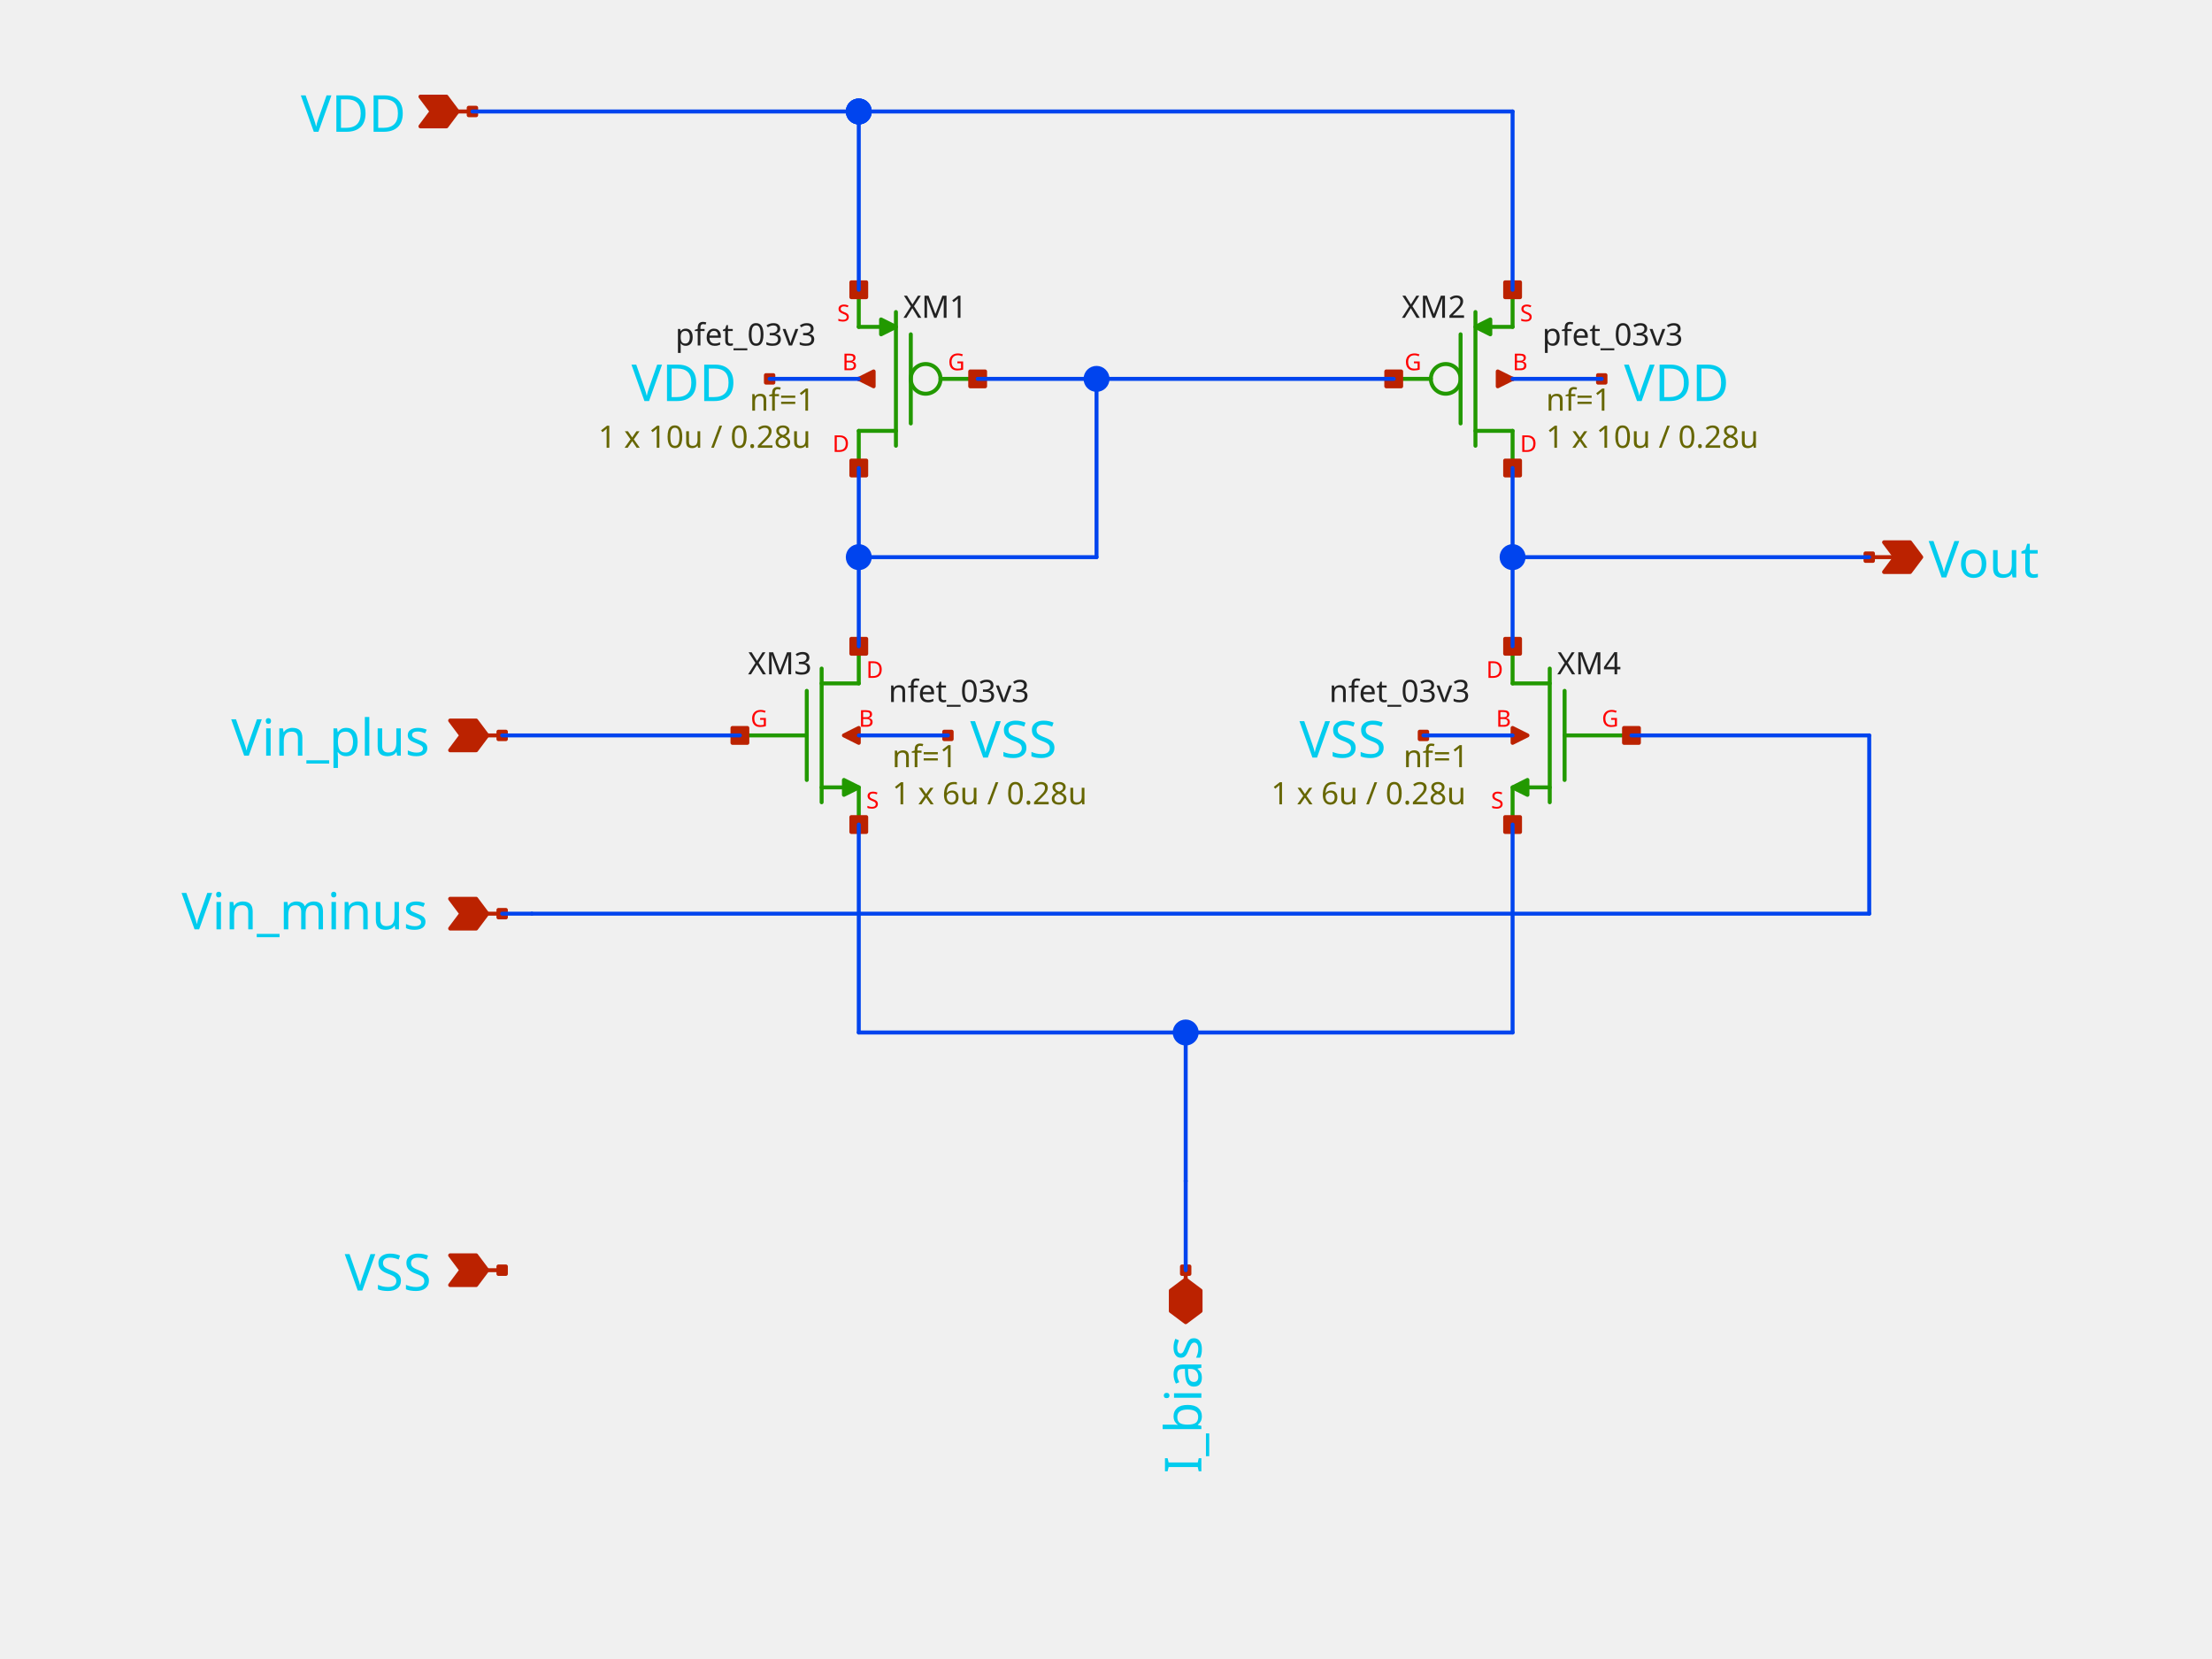
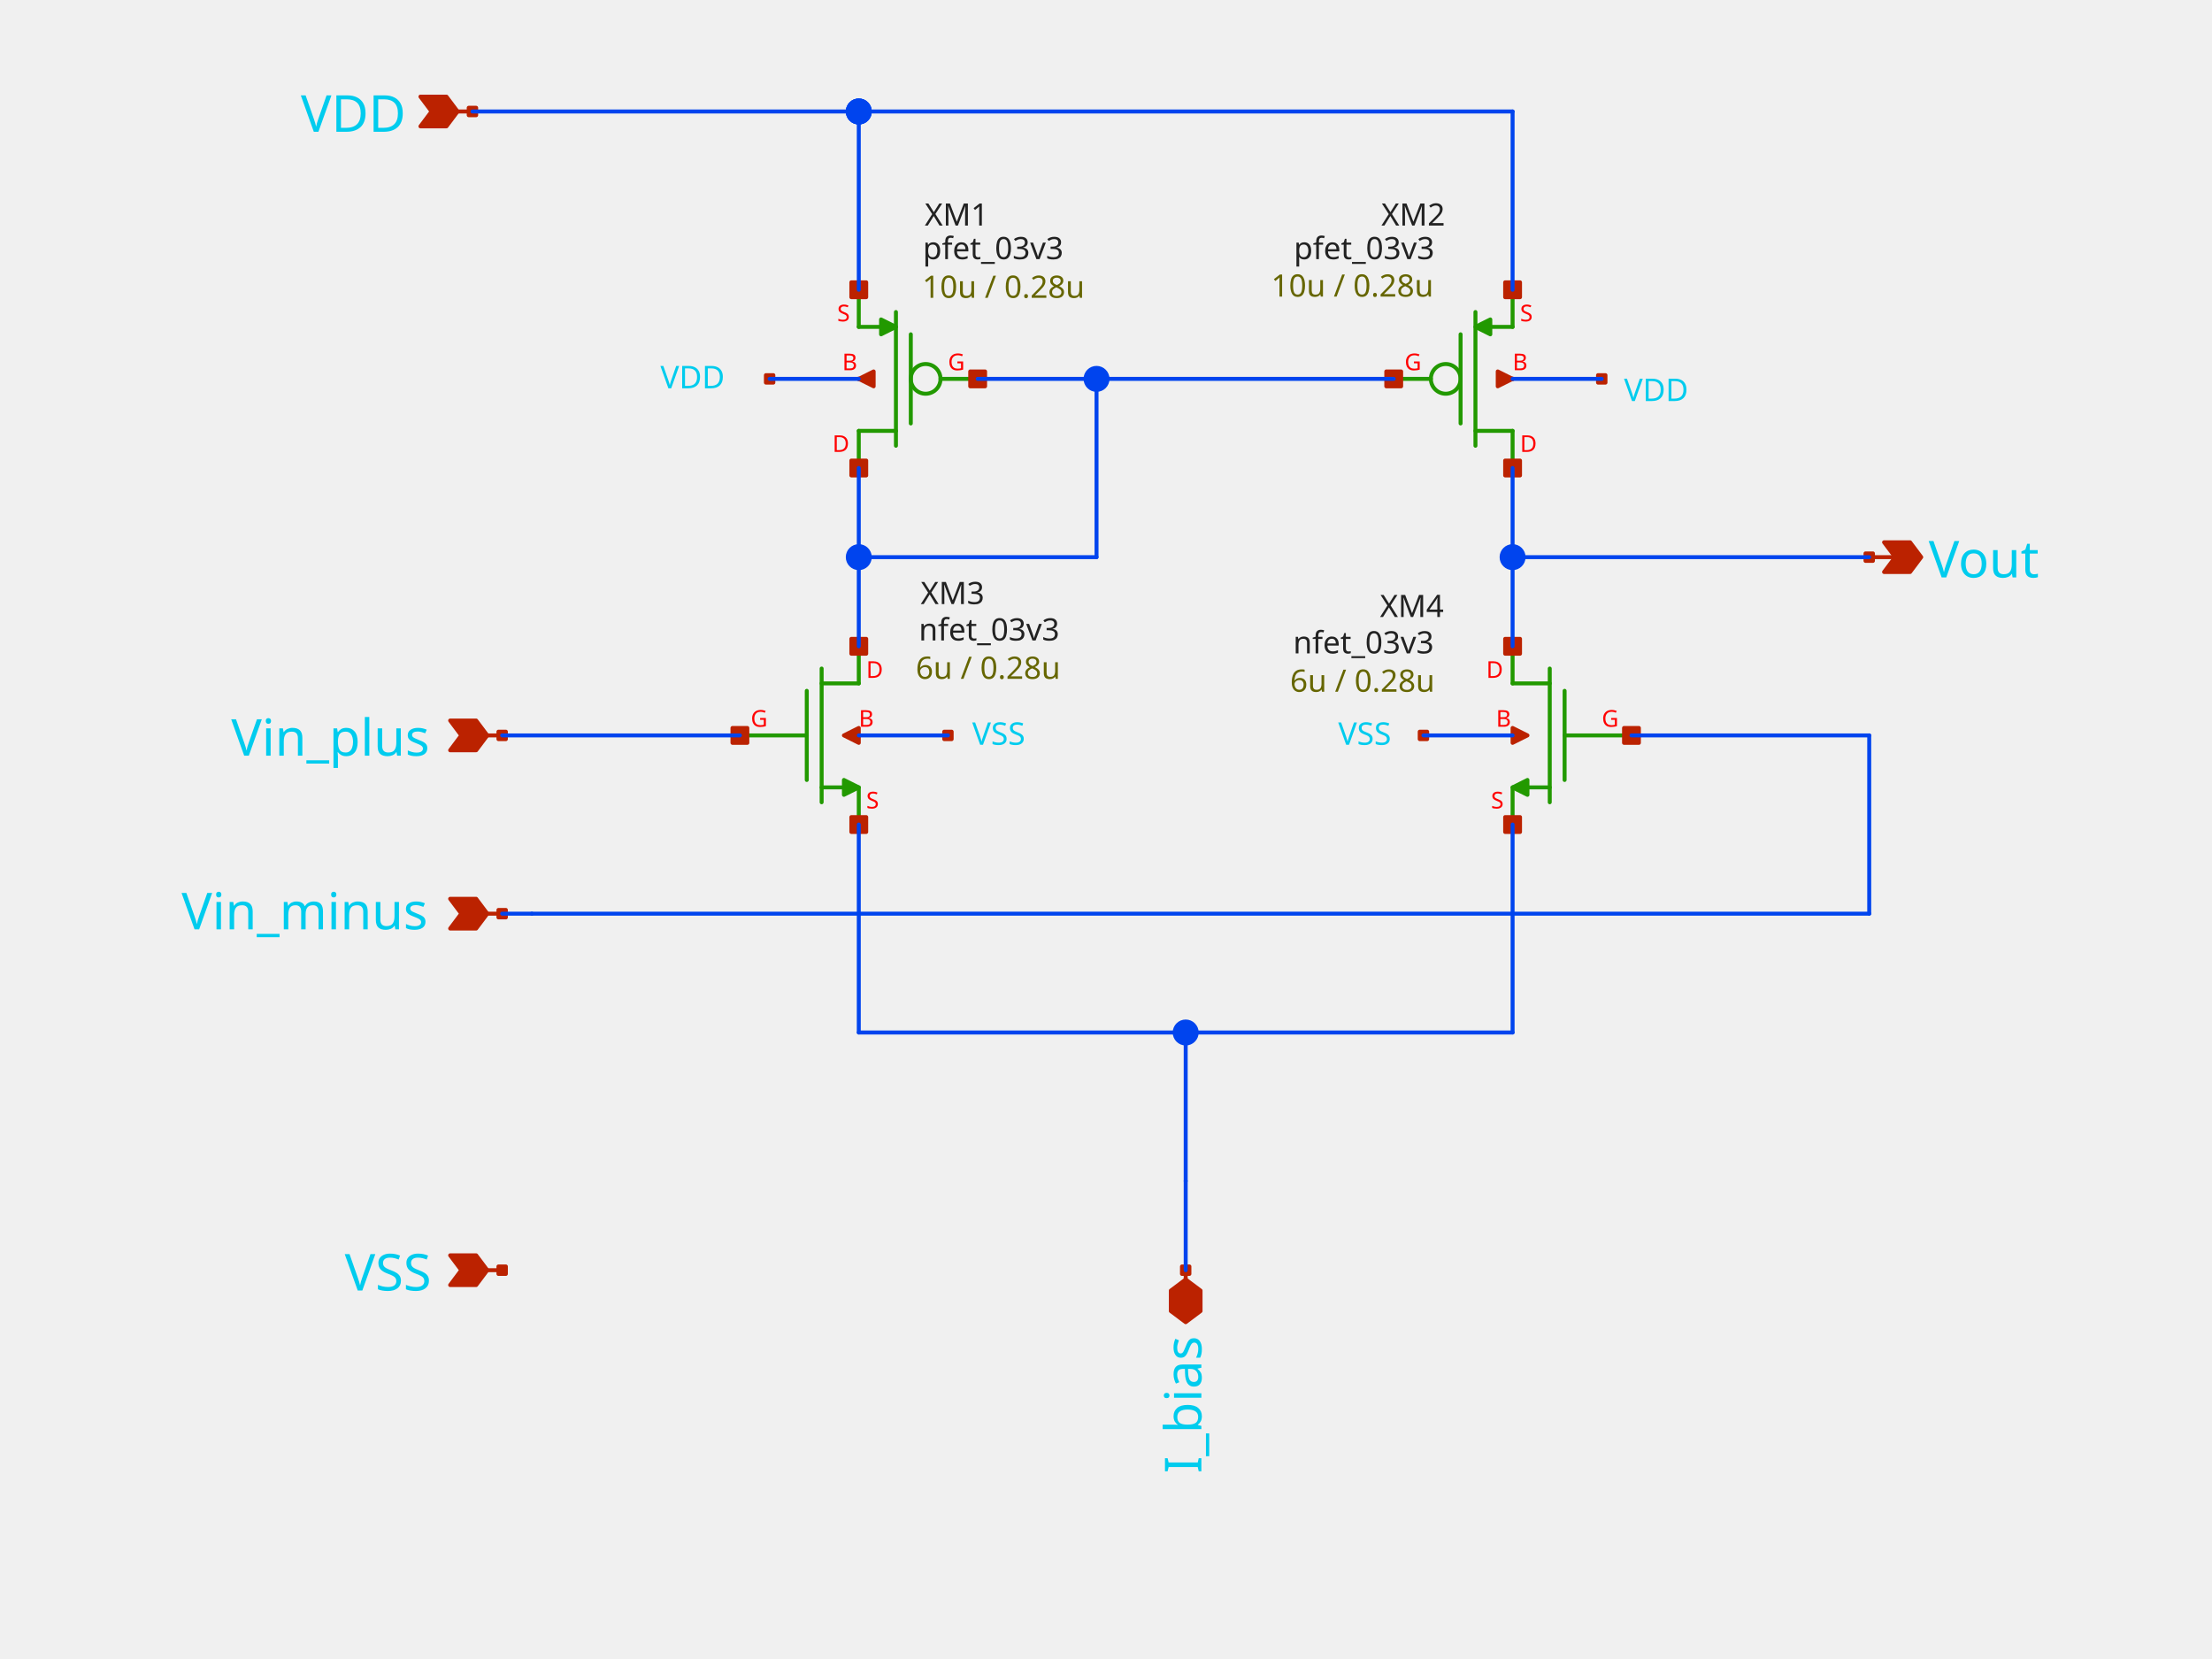
<svg xmlns="http://www.w3.org/2000/svg" width="200mm" height="150mm" version="1.1" id="svg1317" xml:space="preserve">
  <defs id="defs1321" />
  <style type="text/css" id="style681">
.l0{
  fill: #000000;
  stroke: #000000;
  stroke-linecap:round;
  stroke-linejoin:round;
  stroke-width: 1.114;
  fill-opacity: 0;
  stroke-opacity: 0;
}
.l1{
  fill: #00ccee;
  stroke: #00ccee;
  stroke-linecap:round;
  stroke-linejoin:round;
  stroke-width: 1.114;
}
.l2{
  fill: #4f4f4f; fill-opacity: 0.2;
  stroke: #4f4f4f;
  stroke-linecap:round;
  stroke-linejoin:round;
  stroke-width: 1.114;
}
.l3{
  fill: #cccccc; fill-opacity: 0.5;
  stroke: #cccccc;
  stroke-linecap:round;
  stroke-linejoin:round;
  stroke-width: 1.114;
}
.l4{
  fill: #88dd00;
  stroke: #88dd00;
  stroke-linecap:round;
  stroke-linejoin:round;
  stroke-width: 1.114;
}
.l5{
  fill: #bb2200;
  stroke: #bb2200;
  stroke-linecap:round;
  stroke-linejoin:round;
  stroke-width: 1.114;
}
.l6{
  fill: #00ccee; fill-opacity: 0.5;
  stroke: #00ccee;
  stroke-linecap:round;
  stroke-linejoin:round;
  stroke-width: 1.114;
}
.l7{
  fill: #ff0000; fill-opacity: 0.5;
  stroke: #ff0000;
  stroke-linecap:round;
  stroke-linejoin:round;
  stroke-width: 1.114;
}
.l8{
  fill: #ffff00; fill-opacity: 0.5;
  stroke: #ffff00;
  stroke-linecap:round;
  stroke-linejoin:round;
  stroke-width: 1.114;
}
.l9{
  fill: #ffffff; fill-opacity: 0.5;
  stroke: #ffffff;
  stroke-linecap:round;
  stroke-linejoin:round;
  stroke-width: 1.114;
}
.l10{
  fill: #ff00ff;
  stroke: #ff00ff;
  stroke-linecap:round;
  stroke-linejoin:round;
  stroke-width: 1.114;
}
.l11{
  fill: #00ff00; fill-opacity: 0.5;
  stroke: #00ff00;
  stroke-linecap:round;
  stroke-linejoin:round;
  stroke-width: 1.114;
}
.l12{
  fill: #0000ff; fill-opacity: 0.5;
  stroke: #0000ff;
  stroke-linecap:round;
  stroke-linejoin:round;
  stroke-width: 1.114;
}
.l13{
  fill: #aaaa00; fill-opacity: 0.5;
  stroke: #aaaa00;
  stroke-linecap:round;
  stroke-linejoin:round;
  stroke-width: 1.114;
}
.l14{
  fill: #aaccaa; fill-opacity: 0.2;
  stroke: #aaccaa;
  stroke-linecap:round;
  stroke-linejoin:round;
  stroke-width: 1.114;
}
.l15{
  fill: #ff7777; fill-opacity: 0.5;
  stroke: #ff7777;
  stroke-linecap:round;
  stroke-linejoin:round;
  stroke-width: 1.114;
}
.l16{
  fill: #bfff81; fill-opacity: 0.5;
  stroke: #bfff81;
  stroke-linecap:round;
  stroke-linejoin:round;
  stroke-width: 1.114;
}
.l17{
  fill: #00ffcc; fill-opacity: 0.2;
  stroke: #00ffcc;
  stroke-linecap:round;
  stroke-linejoin:round;
  stroke-width: 1.114;
}
.l18{
  fill: #ce0097; fill-opacity: 0.5;
  stroke: #ce0097;
  stroke-linecap:round;
  stroke-linejoin:round;
  stroke-width: 1.114;
}
.l19{
  fill: #d2d46b; fill-opacity: 0.2;
  stroke: #d2d46b;
  stroke-linecap:round;
  stroke-linejoin:round;
  stroke-width: 1.114;
}
.l20{
  fill: #ef6158; fill-opacity: 0.2;
  stroke: #ef6158;
  stroke-linecap:round;
  stroke-linejoin:round;
  stroke-width: 1.114;
}
.l21{
  fill: #fdb200; fill-opacity: 0.2;
  stroke: #fdb200;
  stroke-linecap:round;
  stroke-linejoin:round;
  stroke-width: 1.114;
}
text {font-family: Sans-Serif;}
</style>
  <rect class="l0" x="-466.13" y="28.955" width="1920" height="946" id="rect683" />
  <style type="text/css" id="style1">
.l0{
  fill: #ffffff;
  stroke: #ffffff;
  stroke-linecap:round;
  stroke-linejoin:round;
  stroke-width: 1.357;
}
.l1{
  fill: #0044ee;
  stroke: #0044ee;
  stroke-linecap:round;
  stroke-linejoin:round;
  stroke-width: 1.357;
}
.l2{
  fill: #aaaaaa; fill-opacity: 0.2;
  stroke: #aaaaaa;
  stroke-linecap:round;
  stroke-linejoin:round;
  stroke-width: 1.357;
}
.l3{
  fill: #222222; fill-opacity: 0.5;
  stroke: #222222;
  stroke-linecap:round;
  stroke-linejoin:round;
  stroke-width: 1.357;
}
.l4{
  fill: #229900;
  stroke: #229900;
  stroke-linecap:round;
  stroke-linejoin:round;
  stroke-width: 1.357;
}
.l5{
  fill: #bb2200;
  stroke: #bb2200;
  stroke-linecap:round;
  stroke-linejoin:round;
  stroke-width: 1.357;
}
.l6{
  fill: #00ccee; fill-opacity: 0.5;
  stroke: #00ccee;
  stroke-linecap:round;
  stroke-linejoin:round;
  stroke-width: 1.357;
}
.l7{
  fill: #ff0000; fill-opacity: 0.5;
  stroke: #ff0000;
  stroke-linecap:round;
  stroke-linejoin:round;
  stroke-width: 1.357;
}
.l8{
  fill: #888800; fill-opacity: 0.5;
  stroke: #888800;
  stroke-linecap:round;
  stroke-linejoin:round;
  stroke-width: 1.357;
}
.l9{
  fill: #00aaaa; fill-opacity: 0.5;
  stroke: #00aaaa;
  stroke-linecap:round;
  stroke-linejoin:round;
  stroke-width: 1.357;
}
.l10{
  fill: #880088;
  stroke: #880088;
  stroke-linecap:round;
  stroke-linejoin:round;
  stroke-width: 1.357;
}
.l11{
  fill: #00ff00; fill-opacity: 0.5;
  stroke: #00ff00;
  stroke-linecap:round;
  stroke-linejoin:round;
  stroke-width: 1.357;
}
.l12{
  fill: #0000cc; fill-opacity: 0.5;
  stroke: #0000cc;
  stroke-linecap:round;
  stroke-linejoin:round;
  stroke-width: 1.357;
}
.l13{
  fill: #666600; fill-opacity: 0.5;
  stroke: #666600;
  stroke-linecap:round;
  stroke-linejoin:round;
  stroke-width: 1.357;
}
.l14{
  fill: #557755; fill-opacity: 0.2;
  stroke: #557755;
  stroke-linecap:round;
  stroke-linejoin:round;
  stroke-width: 1.357;
}
.l15{
  fill: #aa2222; fill-opacity: 0.5;
  stroke: #aa2222;
  stroke-linecap:round;
  stroke-linejoin:round;
  stroke-width: 1.357;
}
.l16{
  fill: #7ccc40; fill-opacity: 0.5;
  stroke: #7ccc40;
  stroke-linecap:round;
  stroke-linejoin:round;
  stroke-width: 1.357;
}
.l17{
  fill: #00ffcc; fill-opacity: 0.2;
  stroke: #00ffcc;
  stroke-linecap:round;
  stroke-linejoin:round;
  stroke-width: 1.357;
}
.l18{
  fill: #ce0097; fill-opacity: 0.5;
  stroke: #ce0097;
  stroke-linecap:round;
  stroke-linejoin:round;
  stroke-width: 1.357;
}
.l19{
  fill: #d2d46b; fill-opacity: 0.2;
  stroke: #d2d46b;
  stroke-linecap:round;
  stroke-linejoin:round;
  stroke-width: 1.357;
}
.l20{
  fill: #ef6158; fill-opacity: 0.2;
  stroke: #ef6158;
  stroke-linecap:round;
  stroke-linejoin:round;
  stroke-width: 1.357;
}
.l21{
  fill: #fdb200; fill-opacity: 0.2;
  stroke: #fdb200;
  stroke-linecap:round;
  stroke-linejoin:round;
  stroke-width: 1.357;
}
text {font-family: Sans-Serif;}
</style>
  <rect class="l0" x="-1038.045" y="1075.872" width="1104.025" height="500.146" id="rect1" />
  <text fill="#0044ee" xml:space="preserve" font-size="17.425px" transform="scale(1.000141,0.9998592)" id="text1" style="fill:#00ccee;fill-opacity:1;stroke-width:1" x="102.787" y="45.04">VDD</text>
  <text fill="#0044ee" xml:space="preserve" font-size="17.425px" transform="scale(1.000141,0.9998592)" id="text2" style="fill:#00ccee;fill-opacity:1;stroke-width:1" x="79.001" y="258.281">Vin_plus</text>
  <text fill="#0044ee" xml:space="preserve" font-size="17.425px" transform="scale(1.000141,0.9998592)" id="text3" style="fill:#00ccee;fill-opacity:1;stroke-width:1" x="62.03" y="317.619">Vin_minus</text>
  <text fill="#0044ee" xml:space="preserve" font-size="17.425px" transform="scale(1.000141,0.9998592)" id="text4" style="fill:#00ccee;fill-opacity:1;stroke-width:1" x="658.986" y="197.355">Vout</text>
  <text fill="#0044ee" xml:space="preserve" font-size="17.425px" transform="matrix(0,-0.9998592,1.000141,0,0,0)" id="text5" style="fill:#00ccee;fill-opacity:1;stroke-width:1" x="-503.567" y="410.483">I_bias</text>
-   <text fill="#0044ee" xml:space="preserve" font-size="17.425px" transform="scale(1.000141,0.9998592)" id="text6" style="fill:#00ccee;fill-opacity:1;stroke-width:1" x="215.753" y="137.064">VDD</text>
+   <text fill="#0044ee" xml:space="preserve" font-size="17.425px" transform="scale(1.000141,0.9998592)" id="text6" style="font-size:10.667px;fill:#00ccee;fill-opacity:1;stroke-width:1" x="225.651" y="132.709">VDD</text>
  <text fill="#0044ee" xml:space="preserve" font-size="17.425px" transform="scale(1.000141,0.9998592)" id="text7" style="fill:#00ccee;fill-opacity:1;stroke-width:1" x="117.79" y="441.06">VSS</text>
-   <text fill="#0044ee" xml:space="preserve" font-size="17.425px" transform="scale(1.000141,0.9998592)" id="text8" style="fill:#00ccee;fill-opacity:1;stroke-width:1" x="443.998" y="258.916">VSS</text>
-   <text fill="#0044ee" xml:space="preserve" font-size="17.425px" transform="scale(1.000141,0.9998592)" id="text9" style="fill:#00ccee;fill-opacity:1;stroke-width:1" x="331.509" y="258.916">VSS</text>
-   <text fill="#0044ee" xml:space="preserve" font-size="17.425px" transform="scale(1.000141,0.9998592)" id="text10" style="fill:#00ccee;fill-opacity:1;stroke-width:1" x="554.904" y="137.064">VDD</text>
-   <text fill="#222222" xml:space="preserve" font-size="10.56px" transform="scale(1.000141,0.9998592)" id="text11" style="stroke-width:1" x="255.571" y="230.47">XM3</text>
+   <text fill="#0044ee" xml:space="preserve" font-size="17.425px" transform="scale(1.000141,0.9998592)" id="text8" style="font-size:10.667px;fill:#00ccee;fill-opacity:1;stroke-width:1" x="457.242" y="254.549">VSS</text>
+   <text fill="#0044ee" xml:space="preserve" font-size="17.425px" transform="scale(1.000141,0.9998592)" id="text9" style="font-size:10.667px;fill:#00ccee;fill-opacity:1;stroke-width:1" x="332.182" y="254.549">VSS</text>
+   <text fill="#0044ee" xml:space="preserve" font-size="17.425px" transform="scale(1.000141,0.9998592)" id="text10" style="fill:#00ccee;fill-opacity:1;stroke-width:1;font-size:10.667px" x="554.904" y="137.064">VDD</text>
+   <text fill="#222222" xml:space="preserve" font-size="10.56px" transform="scale(1.000141,0.9998592)" id="text11" style="stroke-width:1" x="314.573" y="206.458">XM3</text>
  <text fill="#ff0000" xml:space="preserve" font-size="7.92px" transform="scale(1.000141,0.9998592)" id="text12" style="stroke-width:1" x="295.968" y="276.306">S</text>
  <text fill="#ff0000" xml:space="preserve" font-size="7.92px" transform="scale(1.000141,0.9998592)" id="text13" style="stroke-width:1" x="295.968" y="231.681">D</text>
  <text fill="#ff0000" xml:space="preserve" font-size="7.92px" transform="scale(1.000141,0.9998592)" id="text14" style="stroke-width:1" x="293.43" y="248.382">B</text>
  <text fill="#ff0000" xml:space="preserve" font-size="7.92px" transform="scale(1.000141,0.9998592)" id="text15" style="stroke-width:1" x="256.502" y="248.382">G</text>
-   <text fill="#222222" xml:space="preserve" font-size="10.56px" transform="scale(1.000141,0.9998592)" id="text16" style="stroke-width:1" x="303.584" y="239.936">nfet_03v3</text>
-   <text fill="#666600" xml:space="preserve" font-size="10.56px" transform="scale(1.000141,0.9998592)" id="text17" style="stroke-width:1" x="304.853" y="274.896">1 x 6u / 0.28u</text>
-   <text fill="#666600" xml:space="preserve" font-size="10.56px" transform="scale(1.000141,0.9998592)" id="text18" style="stroke-width:1" x="304.853" y="262.203">nf=1</text>
-   <text fill="#222222" xml:space="preserve" font-size="10.56px" transform="scale(1.000141,0.9998592)" id="text19" style="stroke-width:1" x="532.057" y="230.47">XM4</text>
+   <text fill="#222222" xml:space="preserve" font-size="10.56px" transform="scale(1.000141,0.9998592)" id="text16" style="stroke-width:1" x="313.929" y="218.897">nfet_03v3</text>
+   <text fill="#666600" xml:space="preserve" font-size="10.56px" transform="scale(1.000141,0.9998592)" id="text17" style="stroke-width:1" x="312.887" y="232.001">6u / 0.28u</text>
+   <text fill="#222222" xml:space="preserve" font-size="10.56px" transform="scale(1.000141,0.9998592)" id="text11-2" style="font-family:Sans-Serif;stroke-width:1" x="471.506" y="210.874">XM4</text>
+   <text fill="#222222" xml:space="preserve" font-size="10.56px" transform="scale(1.000141,0.9998592)" id="text16-5" style="font-family:Sans-Serif;stroke-width:1" x="441.835" y="223.313">nfet_03v3</text>
+   <text fill="#666600" xml:space="preserve" font-size="10.56px" transform="scale(1.000141,0.9998592)" id="text17-1" style="font-family:Sans-Serif;stroke-width:1" x="440.794" y="236.417">6u / 0.28u</text>
+   <text fill="#222222" xml:space="preserve" font-size="10.56px" transform="scale(1.000141,0.9998592)" id="text16-0" style="font-family:Sans-Serif;stroke-width:1" x="315.318" y="88.569">pfet_03v3</text>
+   <text fill="#666600" xml:space="preserve" font-size="10.56px" transform="scale(1.000141,0.9998592)" id="text17-7" style="font-family:Sans-Serif;stroke-width:1" x="315.116" y="101.78">10u / 0.28u</text>
+   <text fill="#222222" xml:space="preserve" font-size="10.56px" transform="scale(1.000141,0.9998592)" id="text16-0-0" style="font-family:Sans-Serif;stroke-width:1" x="442.078" y="88.569">pfet_03v3</text>
+   <text fill="#666600" xml:space="preserve" font-size="10.56px" transform="scale(1.000141,0.9998592)" id="text17-7-1" style="font-family:Sans-Serif;stroke-width:1" x="434.328" y="101.371">10u / 0.28u</text>
  <text fill="#ff0000" xml:space="preserve" font-size="7.92px" transform="scale(1.000141,0.9998592)" id="text20" style="stroke-width:1" x="509.438" y="276.306">S</text>
  <text fill="#ff0000" xml:space="preserve" font-size="7.92px" transform="scale(1.000141,0.9998592)" id="text21" style="stroke-width:1" x="507.822" y="231.681">D</text>
  <text fill="#ff0000" xml:space="preserve" font-size="7.92px" transform="scale(1.000141,0.9998592)" id="text22" style="stroke-width:1" x="511.169" y="248.382">B</text>
  <text fill="#ff0000" xml:space="preserve" font-size="7.92px" transform="scale(1.000141,0.9998592)" id="text23" style="stroke-width:1" x="547.288" y="248.382">G</text>
-   <text fill="#222222" xml:space="preserve" font-size="10.56px" transform="scale(1.000141,0.9998592)" id="text24" style="stroke-width:1" x="454.144" y="239.936">nfet_03v3</text>
-   <text fill="#666600" xml:space="preserve" font-size="10.56px" transform="scale(1.000141,0.9998592)" id="text25" style="stroke-width:1" x="434.289" y="274.896">1 x 6u / 0.28u</text>
-   <text fill="#666600" xml:space="preserve" font-size="10.56px" transform="scale(1.000141,0.9998592)" id="text26" style="stroke-width:1" x="479.543" y="262.203">nf=1</text>
  <text fill="#ff0000" xml:space="preserve" font-size="7.92px" transform="scale(1.000141,0.9998592)" id="text27" style="stroke-width:1" x="284.426" y="154.454">D</text>
  <text fill="#ff0000" xml:space="preserve" font-size="7.92px" transform="scale(1.000141,0.9998592)" id="text28" style="stroke-width:1" x="286.042" y="109.83">S</text>
  <text fill="#ff0000" xml:space="preserve" font-size="7.92px" transform="scale(1.000141,0.9998592)" id="text29" style="stroke-width:1" x="287.773" y="126.53">B</text>
  <text fill="#ff0000" xml:space="preserve" font-size="7.92px" transform="scale(1.000141,0.9998592)" id="text30" style="stroke-width:1" x="323.893" y="126.53">G</text>
-   <text fill="#222222" xml:space="preserve" font-size="10.56px" transform="scale(1.000141,0.9998592)" id="text31" style="stroke-width:1" x="230.749" y="118.084">pfet_03v3</text>
-   <text fill="#666600" xml:space="preserve" font-size="10.56px" transform="scale(1.000141,0.9998592)" id="text32" style="stroke-width:1" x="204.428" y="153.044">1 x 10u / 0.28u</text>
-   <text fill="#666600" xml:space="preserve" font-size="10.56px" transform="scale(1.000141,0.9998592)" id="text33" style="stroke-width:1" x="256.146" y="140.351">nf=1</text>
-   <text fill="#222222" xml:space="preserve" font-size="10.56px" transform="scale(1.000141,0.9998592)" id="text34" style="stroke-width:1" x="308.661" y="108.618">XM1</text>
+   <text fill="#222222" xml:space="preserve" font-size="10.56px" transform="scale(1.000141,0.9998592)" id="text34" style="stroke-width:1" x="315.962" y="77.097">XM1</text>
  <text fill="#ff0000" xml:space="preserve" font-size="7.92px" transform="scale(1.000141,0.9998592)" id="text35" style="stroke-width:1" x="519.364" y="154.454">D</text>
  <text fill="#ff0000" xml:space="preserve" font-size="7.92px" transform="scale(1.000141,0.9998592)" id="text36" style="stroke-width:1" x="519.364" y="109.83">S</text>
  <text fill="#ff0000" xml:space="preserve" font-size="7.92px" transform="scale(1.000141,0.9998592)" id="text37" style="stroke-width:1" x="516.825" y="126.53">B</text>
  <text fill="#ff0000" xml:space="preserve" font-size="7.92px" transform="scale(1.000141,0.9998592)" id="text38" style="stroke-width:1" x="479.897" y="126.53">G</text>
-   <text fill="#222222" xml:space="preserve" font-size="10.56px" transform="scale(1.000141,0.9998592)" id="text39" style="stroke-width:1" x="526.98" y="118.084">pfet_03v3</text>
-   <text fill="#666600" xml:space="preserve" font-size="10.56px" transform="scale(1.000141,0.9998592)" id="text40" style="stroke-width:1" x="528.249" y="153.044">1 x 10u / 0.28u</text>
-   <text fill="#666600" xml:space="preserve" font-size="10.56px" transform="scale(1.000141,0.9998592)" id="text41" style="stroke-width:1" x="528.249" y="140.351">nf=1</text>
-   <text fill="#222222" xml:space="preserve" font-size="10.56px" transform="scale(1.000141,0.9998592)" id="text42" style="stroke-width:1" x="478.967" y="108.618">XM2</text>
+   <text fill="#222222" xml:space="preserve" font-size="10.56px" transform="scale(1.000141,0.9998592)" id="text42" style="stroke-width:1" x="471.97" y="77.097">XM2</text>
  <path class="l4" d="m 280.777,228.465 v 45.688" id="path42" />
  <path class="l4" d="m 252.848,251.309 h 22.851" id="path43" />
  <path class="l4" d="m 293.471,220.851 v 12.691" id="path44" />
  <path class="l4" d="m 293.471,269.077 v 12.691" id="path45" />
  <path class="l4" d="m 275.699,236.079 v 30.459" id="path46" />
  <path class="l4" d="m 280.777,233.542 h 12.695" id="path47" />
  <path class="l4" d="m 280.777,269.077 h 7.617" id="path48" />
  <path class="l4" d="m 288.393,266.538 5.078,2.539 -5.078,2.538 v -5.077" id="path49" />
  <path class="l4" d="m 529.593,228.465 v 45.688" id="path50" />
  <path class="l4" d="m 534.671,251.309 h 22.851" id="path51" />
  <path class="l4" d="m 516.898,220.851 v 12.691" id="path52" />
  <path class="l4" d="m 516.898,269.077 v 12.691" id="path53" />
  <path class="l4" d="m 534.671,236.079 v 30.459" id="path54" />
  <path class="l4" d="m 516.898,233.542 h 12.695" id="path55" />
  <path class="l4" d="m 521.976,269.077 h 7.617" id="path56" />
  <path class="l4" d="m 521.976,266.538 -5.078,2.539 5.078,2.538 v -5.077" id="path57" />
  <path class="l4" d="m 306.166,106.63 v 45.689" id="path58" />
  <path class="l4" d="M 293.471,99.015 V 111.706" id="path59" />
  <path class="l4" d="m 293.471,147.242 v 12.691" id="path60" />
  <path class="l4" d="m 311.244,114.244 v 30.459" id="path61" />
  <path class="l4" d="m 293.471,147.242 h 12.695" id="path62" />
  <path class="l4" d="m 293.471,111.706 h 7.617" id="path63" />
  <path class="l4" d="m 321.399,129.474 h 12.695" id="path64" />
  <path class="l4" d="m 301.088,109.169 5.078,2.538 -5.078,2.538 v -5.076" id="path65" />
  <ellipse class="l4" cx="316.321" cy="129.474" style="fill:none" id="circle65" rx="5.078" ry="5.076" />
  <path class="l4" d="m 504.203,106.63 v 45.689" id="path66" />
  <path class="l4" d="M 516.898,99.015 V 111.706" id="path67" />
  <path class="l4" d="m 516.898,147.242 v 12.691" id="path68" />
  <path class="l4" d="m 499.125,114.244 v 30.459" id="path69" />
  <path class="l4" d="m 504.203,147.242 h 12.695" id="path70" />
  <path class="l4" d="m 509.281,111.706 h 7.617" id="path71" />
  <path class="l4" d="m 476.275,129.474 h 12.695" id="path72" />
  <path class="l4" d="m 509.281,109.169 -5.078,2.538 5.078,2.538 v -5.076" id="path73" />
  <ellipse class="l4" cx="494.047" cy="129.474" style="fill:none" id="circle73" rx="5.078" ry="5.076" />
  <path class="l5" d="m 293.471,248.771 -5.078,2.539 5.078,2.538 v -5.077" id="path74" />
  <path class="l5" d="m 290.932,218.312 h 5.078 v 5.077 h -5.078 z" id="path75" />
  <path class="l5" d="m 250.309,248.771 h 5.077 v 5.077 h -5.077 z" id="path76" />
  <path class="l5" d="m 290.932,279.229 h 5.078 v 5.077 h -5.078 z" id="path77" />
  <path class="l5" d="m 293.392,251.23 h 0.158 v 0.158 h -0.158 z" id="path78" />
  <path class="l5" d="m 516.898,248.771 5.078,2.539 -5.078,2.538 v -5.077" id="path79" />
  <path class="l5" d="m 514.359,218.312 h 5.078 v 5.077 h -5.078 z" id="path80" />
  <path class="l5" d="m 554.982,248.771 h 5.078 v 5.077 h -5.078 z" id="path81" />
  <path class="l5" d="m 514.359,279.229 h 5.078 v 5.077 h -5.078 z" id="path82" />
  <path class="l5" d="m 516.819,251.23 h 0.158 v 0.158 h -0.158 z" id="path83" />
  <path class="l5" d="m 156.368,38.098 h 5.078" id="path84" />
  <path class="l5" d="m 156.368,38.098 -3.808,-5.076 h -8.886 l 3.808,5.076 -3.808,5.077 h 8.886 l 3.808,-5.077" id="path85" />
  <path class="l5" d="m 160.176,36.829 h 2.539 v 2.538 h -2.539 z" id="path86" />
  <path class="l5" d="m 166.524,251.309 h 5.078" id="path87" />
  <path class="l5" d="m 166.524,251.309 -3.808,-5.077 h -8.886 l 3.808,5.077 -3.808,5.077 h 8.886 l 3.808,-5.077" id="path88" />
  <path class="l5" d="m 170.332,250.04 h 2.539 v 2.539 h -2.539 z" id="path89" />
  <path class="l5" d="m 166.524,312.227 h 5.078" id="path90" />
  <path class="l5" d="m 166.524,312.227 -3.808,-5.077 h -8.886 l 3.808,5.077 -3.808,5.077 h 8.886 l 3.808,-5.077" id="path91" />
  <path class="l5" d="m 170.332,310.958 h 2.539 v 2.538 h -2.539 z" id="path92" />
  <path class="l5" d="m 638.768,190.392 h 8.886" id="path93" />
  <path class="l5" d="m 656.54,190.392 -3.808,-5.077 h -8.886 l 3.808,5.077 -3.808,5.077 h 8.886 l 3.808,-5.077" id="path94" />
  <path class="l5" d="m 637.498,189.122 h 2.539 v 2.539 h -2.539 z" id="path95" />
  <path class="l5" d="m 405.185,434.062 v 3.172" id="path96" />
  <path class="l5" d="m 400.107,448.022 5.078,3.808 5.078,-3.808 v -6.979 l -5.078,-3.808 -5.078,3.808 v 6.979" id="path97" />
  <path class="l5" d="m 403.915,432.793 h 2.539 v 2.538 h -2.539 z" id="path98" />
  <path class="l5" d="m 298.549,126.936 -5.078,2.538 5.078,2.538 v -5.076" id="path99" />
  <path class="l5" d="m 290.932,157.395 h 5.078 v 5.076 h -5.078 z" id="path100" />
  <path class="l5" d="m 331.555,126.936 h 5.078 v 5.076 h -5.078 z" id="path101" />
  <path class="l5" d="m 290.932,96.477 h 5.078 v 5.076 h -5.078 z" id="path102" />
  <path class="l5" d="m 293.392,129.395 h 0.158 v 0.158 h -0.158 z" id="path103" />
  <path class="l5" d="m 511.82,126.936 5.078,2.538 -5.078,2.538 v -5.076" id="path104" />
  <path class="l5" d="m 514.359,157.395 h 5.078 v 5.076 h -5.078 z" id="path105" />
  <path class="l5" d="m 473.736,126.936 h 5.078 v 5.076 h -5.078 z" id="path106" />
  <path class="l5" d="m 514.359,96.477 h 5.078 v 5.076 h -5.078 z" id="path107" />
  <path class="l5" d="m 516.819,129.395 h 0.158 v 0.158 h -0.158 z" id="path108" />
  <path class="l5" d="m 261.734,128.205 h 2.539 v 2.539 h -2.539 z" id="path109" />
  <path class="l5" d="m 166.524,434.062 h 5.078" id="path110" />
  <path class="l5" d="m 166.524,434.062 -3.808,-5.077 h -8.886 l 3.808,5.077 -3.808,5.076 h 8.886 l 3.808,-5.076" id="path111" />
  <path class="l5" d="m 170.332,432.793 h 2.539 v 2.538 h -2.539 z" id="path112" />
  <path class="l5" d="m 485.161,250.04 h 2.539 v 2.539 h -2.539 z" id="path113" />
  <path class="l5" d="m 322.669,250.04 h 2.539 v 2.539 h -2.539 z" id="path114" />
  <path class="l5" d="m 546.096,128.205 h 2.539 v 2.539 h -2.539 z" id="path115" />
  <path class="l1" d="m 293.471,159.933 v 60.918" id="path116" />
  <path class="l1" d="m 516.898,159.933 v 60.918" id="path117" />
  <path class="l1" d="m 171.602,251.309 h 81.246" id="path118" />
  <path class="l1" d="m 557.522,251.309 h 81.246" id="path119" />
  <path class="l1" d="M 293.471,38.098 V 99.015" id="path120" />
  <path class="l1" d="M 516.898,38.098 V 99.015" id="path121" />
  <path class="l1" d="M 293.471,38.098 H 516.898" id="path122" />
  <path class="l1" d="M 161.446,38.098 H 293.471" id="path123" />
  <path class="l1" d="m 293.471,281.768 v 71.07" id="path124" />
  <path class="l1" d="m 516.898,281.768 v 71.07" id="path125" />
  <path class="l1" d="M 293.471,352.838 H 516.898" id="path126" />
  <path class="l1" d="m 405.185,352.838 v 50.765" id="path127" />
  <path class="l1" d="M 516.898,190.392 H 638.768" id="path128" />
  <path class="l1" d="M 181.757,312.227 H 638.768" id="path129" />
  <path class="l1" d="m 638.768,251.309 v 60.918" id="path130" />
  <path class="l1" d="m 171.602,312.227 h 10.155" id="path131" />
  <path class="l1" d="m 405.185,403.603 v 30.459" id="path132" />
  <path class="l1" d="M 334.094,129.474 H 476.275" id="path133" />
  <path class="l1" d="m 293.471,190.392 h 81.246" id="path134" />
  <path class="l1" d="m 374.717,129.474 v 60.918" id="path135" />
  <path class="l1" d="m 516.898,129.474 h 30.467" id="path136" />
  <path class="l1" d="m 486.431,251.309 h 30.467" id="path137" />
  <path class="l1" d="m 293.471,251.309 h 30.467" id="path138" />
  <path class="l1" d="m 263.004,129.474 h 30.467" id="path139" />
  <ellipse class="l1" cx="374.717" cy="129.474" id="circle139" rx="3.758" ry="3.757" />
  <ellipse class="l1" cx="293.471" cy="38.098" id="circle140" rx="3.758" ry="3.757" />
  <ellipse class="l1" cx="293.471" cy="38.098" id="circle141" rx="3.758" ry="3.757" />
  <ellipse class="l1" cx="293.471" cy="38.098" id="circle142" rx="3.758" ry="3.757" />
  <ellipse class="l1" cx="293.471" cy="190.392" id="circle143" rx="3.758" ry="3.757" />
  <ellipse class="l1" cx="405.185" cy="352.838" id="circle144" rx="3.758" ry="3.757" />
  <ellipse class="l1" cx="516.898" cy="190.392" id="circle145" rx="3.758" ry="3.757" />
</svg>
